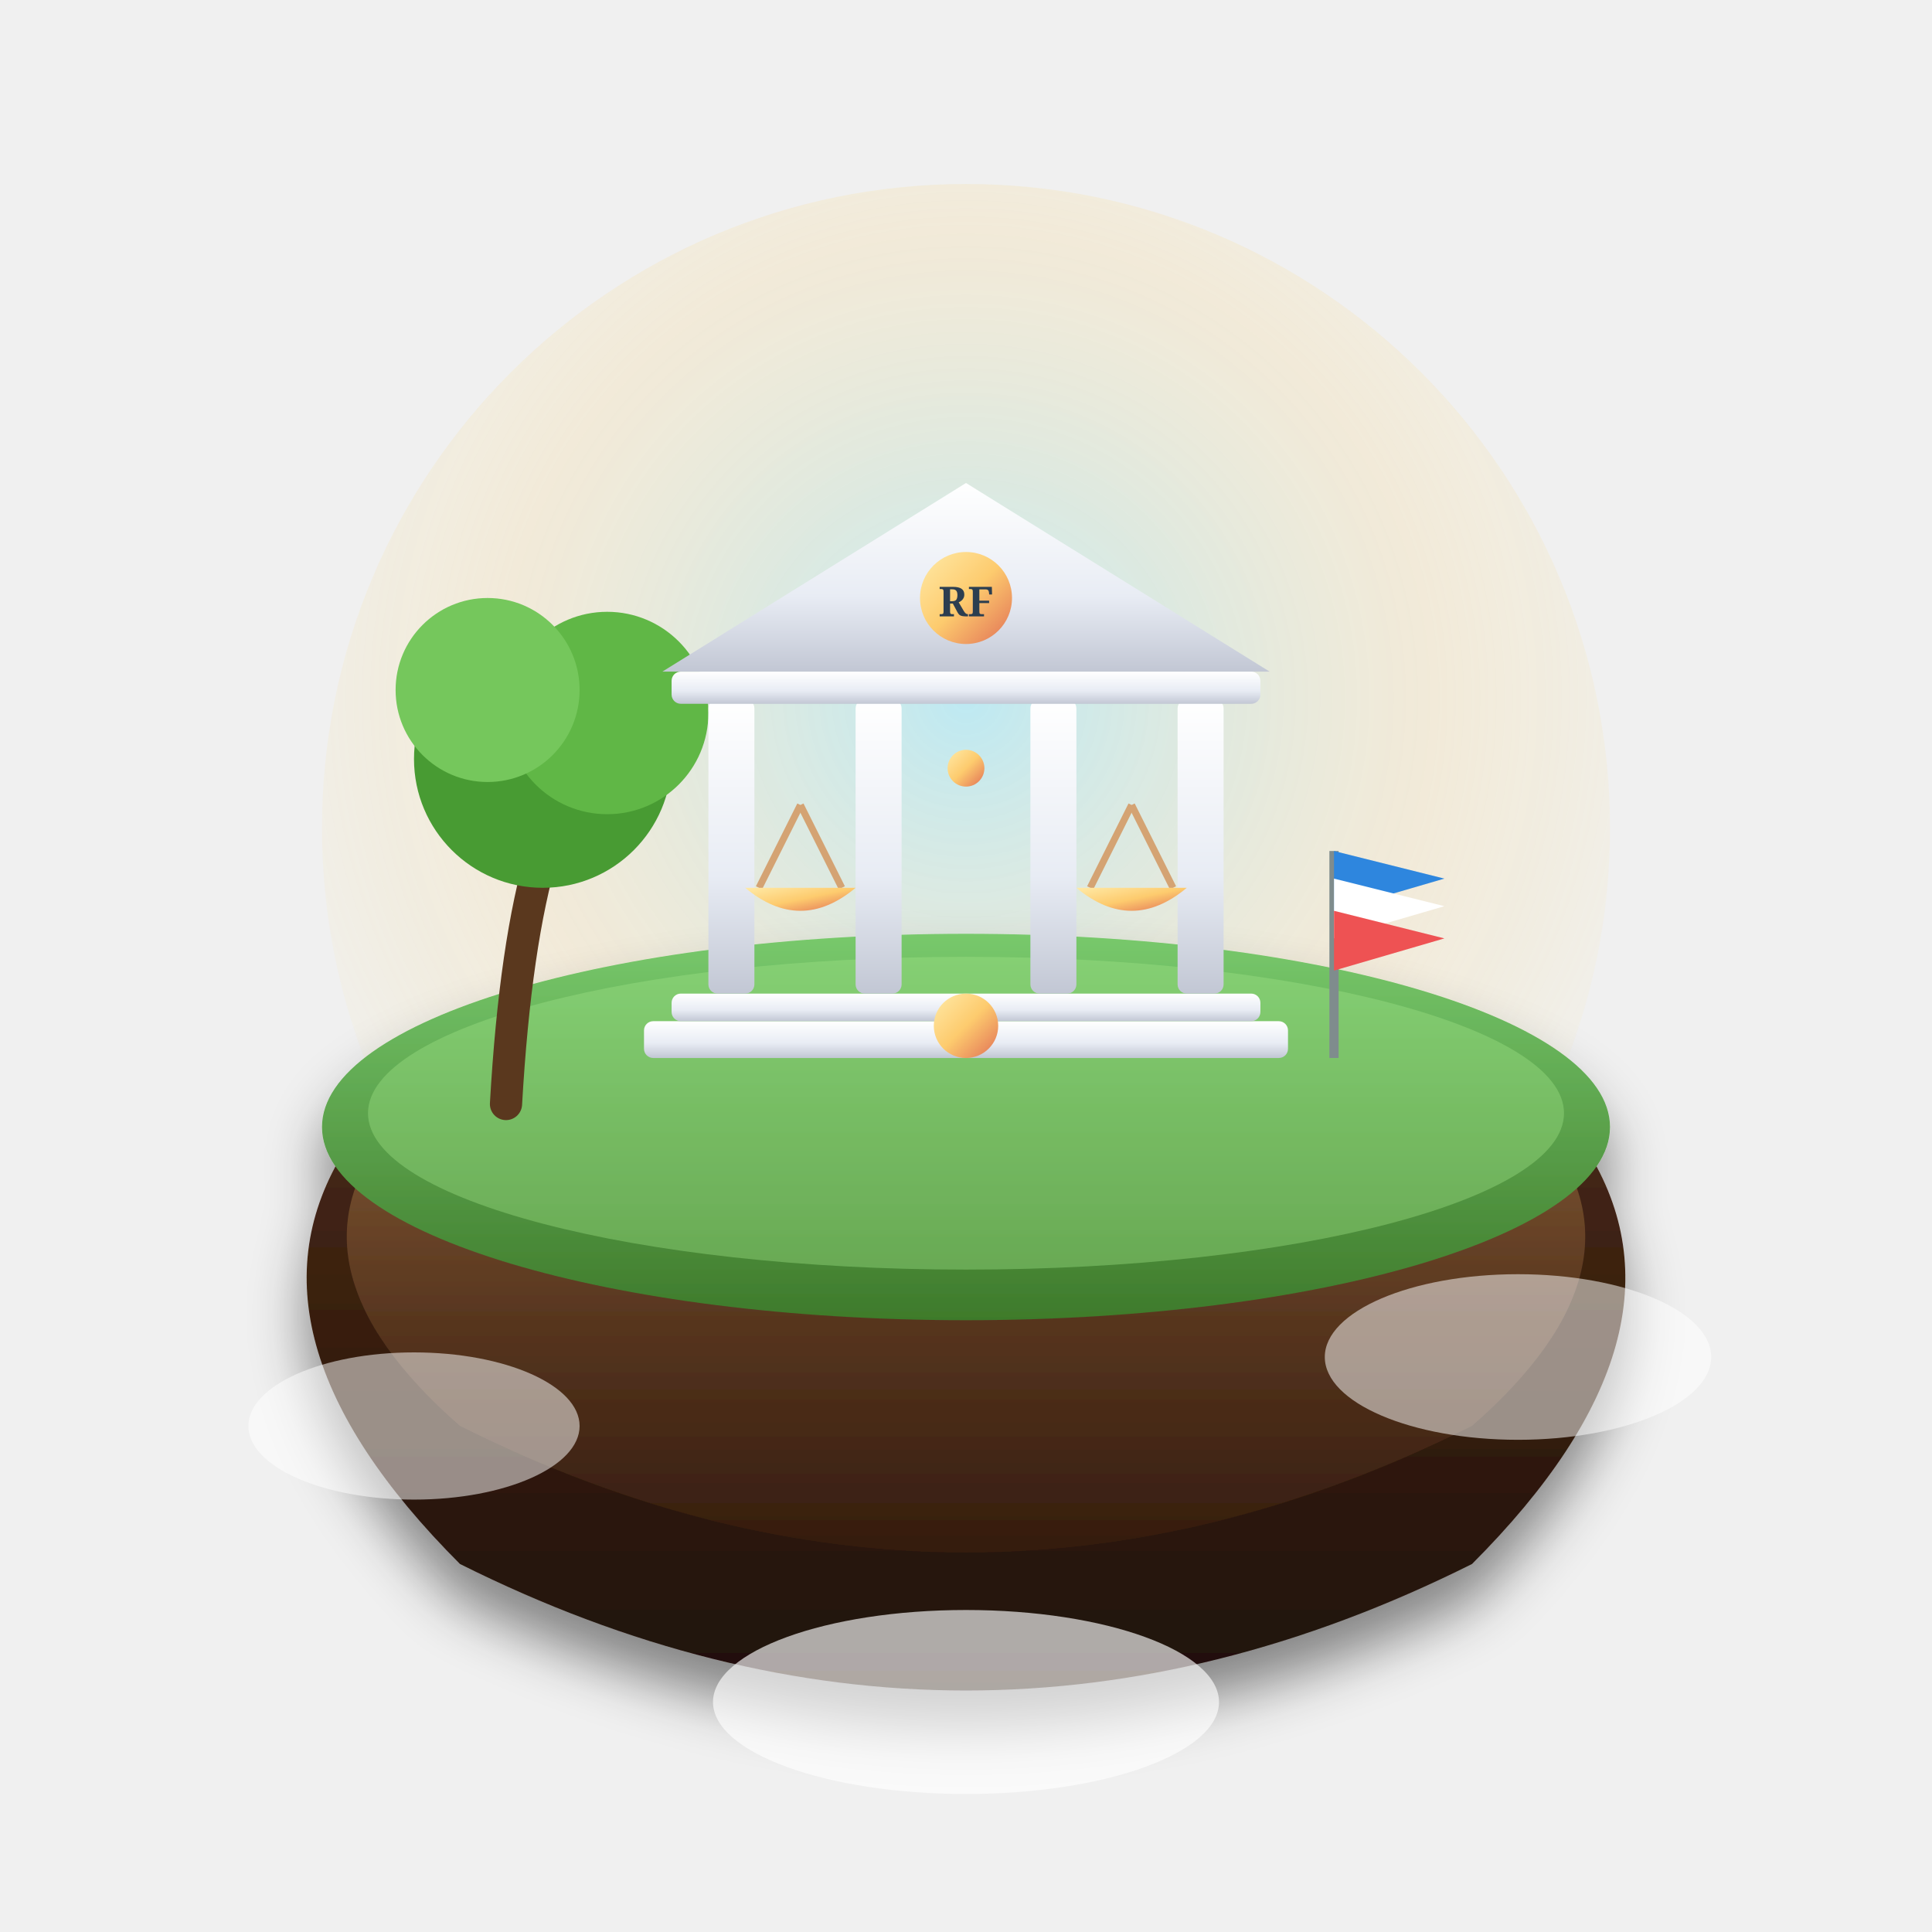
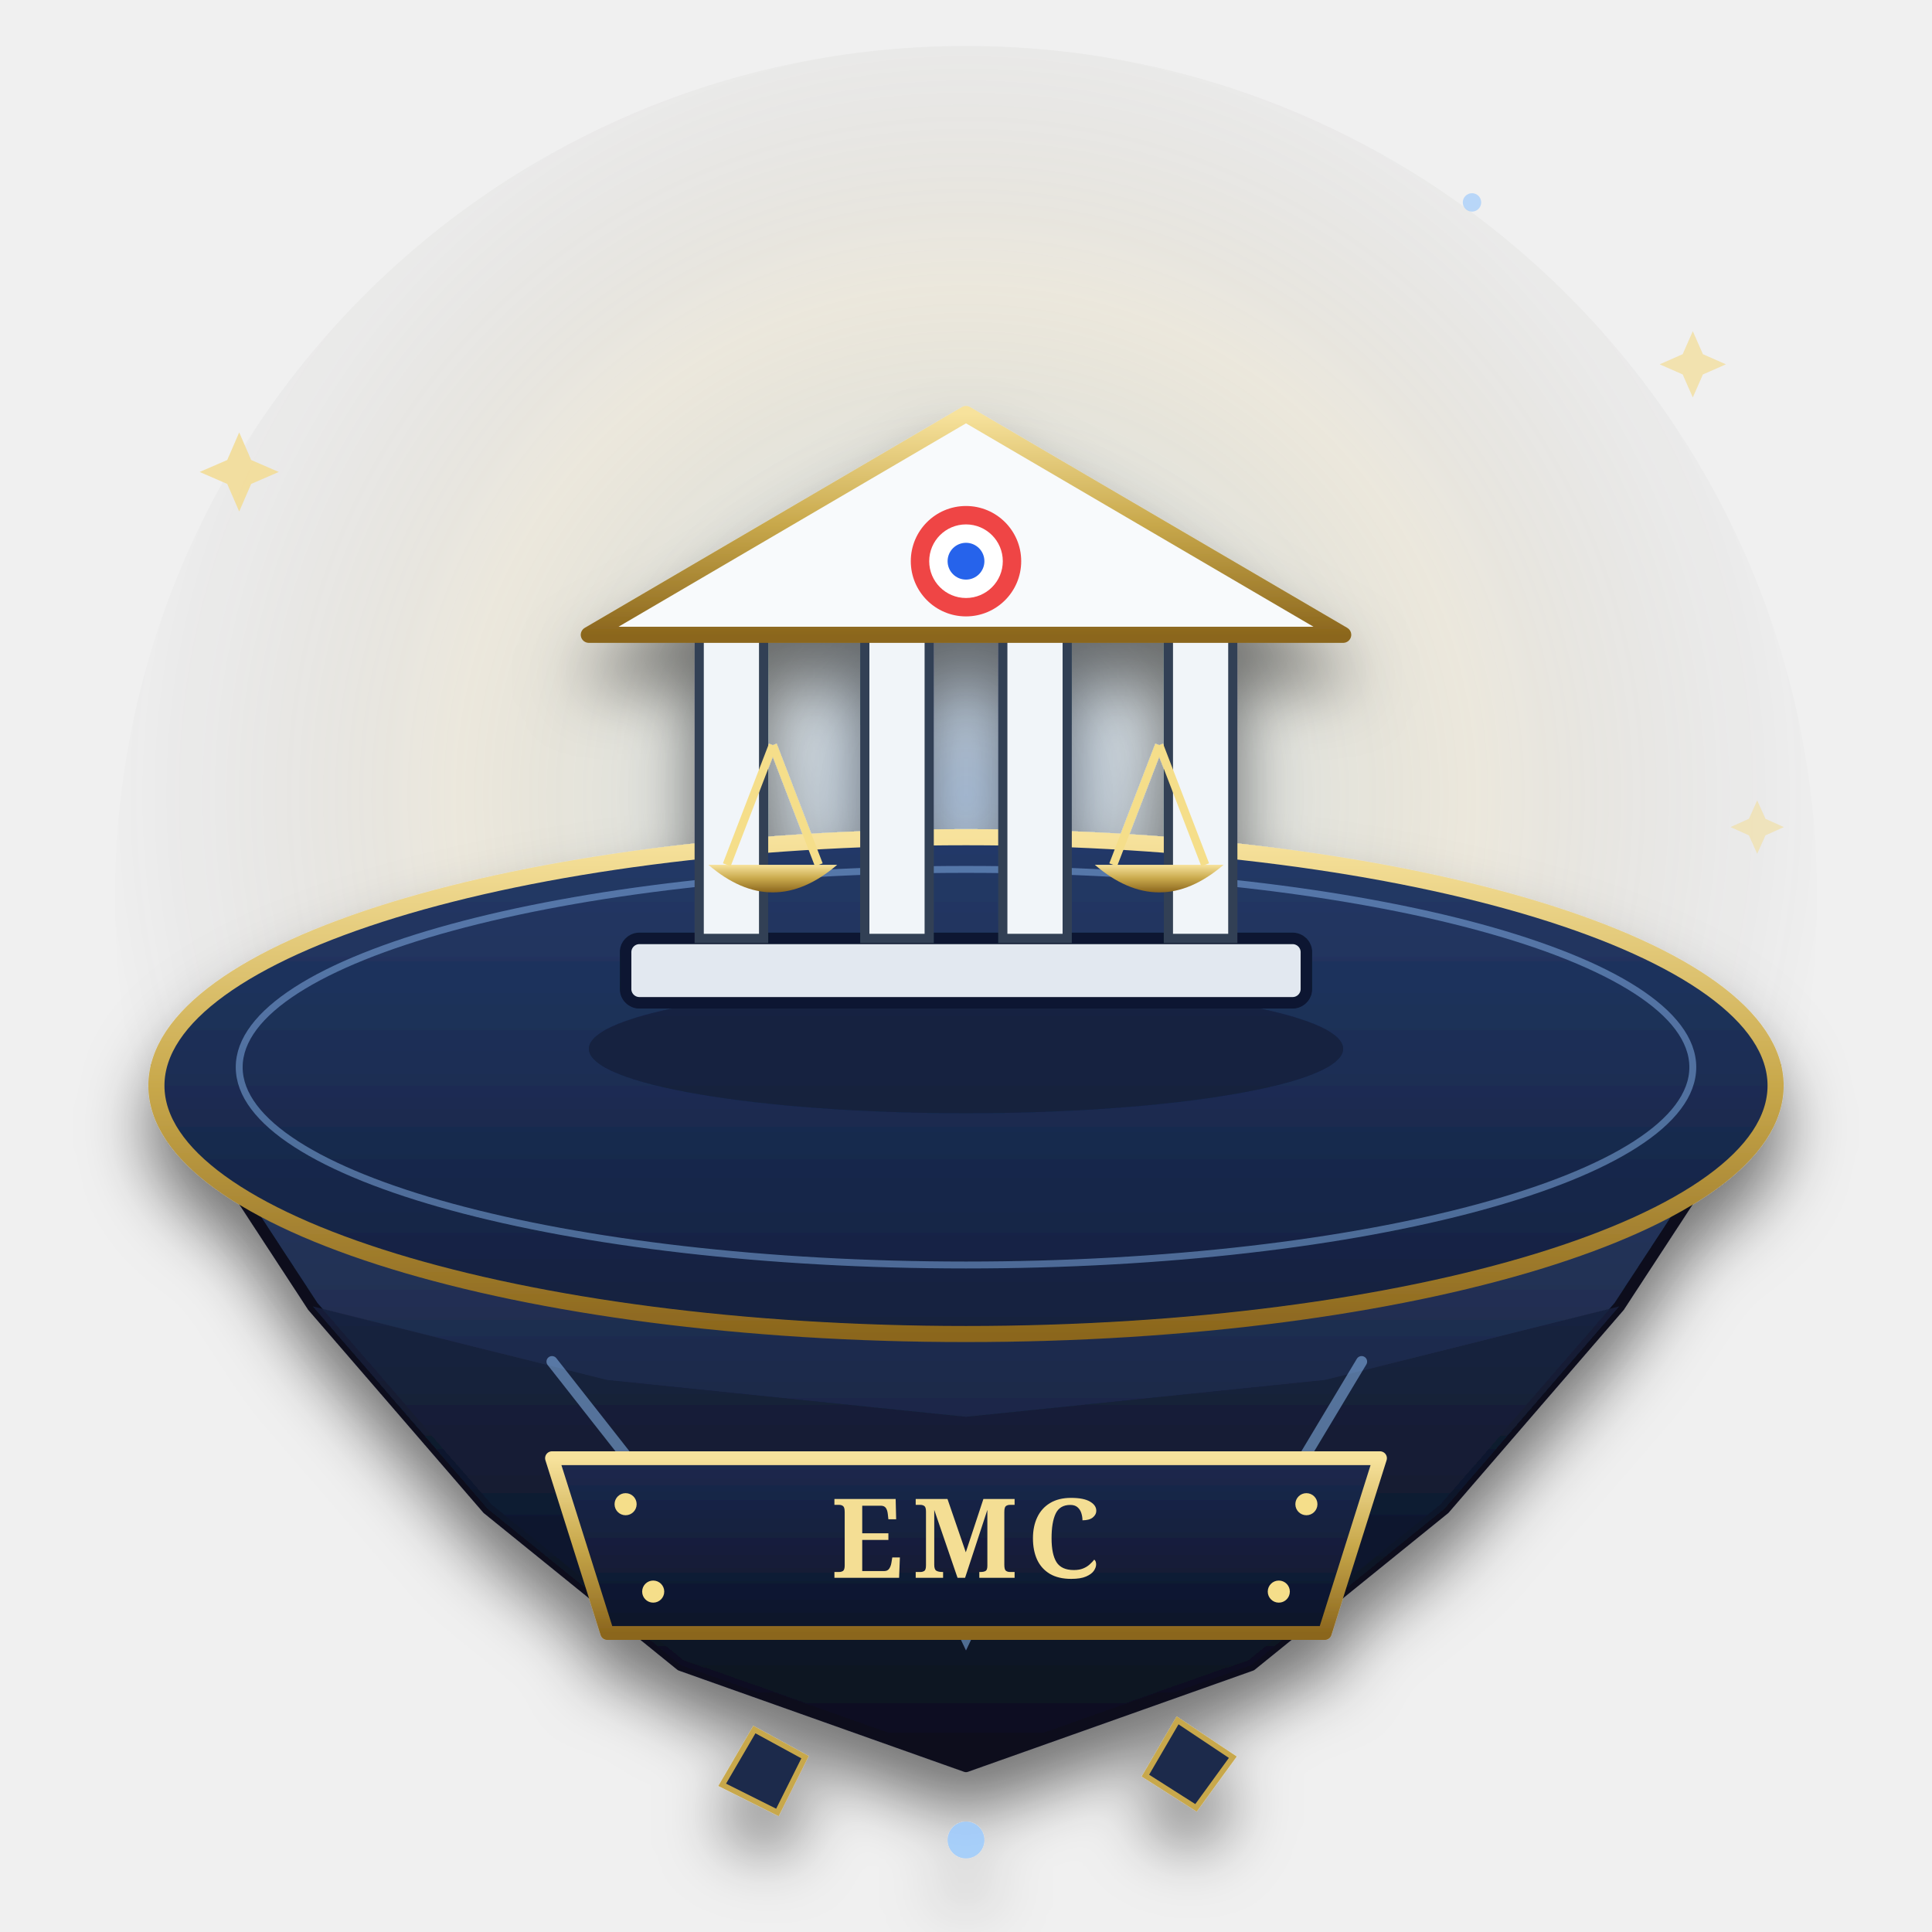
<svg xmlns="http://www.w3.org/2000/svg" viewBox="0 0 420 420" width="420" height="420">
  <defs>
-     <linearGradient id="emcRockTop" x1="0" y1="0" x2="0" y2="1">
-       <stop offset="0" stop-color="#7a5230" />
-       <stop offset="0.5" stop-color="#54331d" />
-       <stop offset="1" stop-color="#341c0e" />
+     <radialGradient id="iemcHalo" cx="0.5" cy="0.44" r="0.52">
+       <stop offset="0" stop-color="#60a5fa" stop-opacity="0.34" />
+       <stop offset="0.58" stop-color="#c8a84b" stop-opacity="0.12" />
+       <stop offset="1" stop-color="#070b1a" stop-opacity="0" />
+     </radialGradient>
+     <linearGradient id="iemcRockTop" x1="0" y1="0" x2="0" y2="1">
+       <stop offset="0" stop-color="#2c3e68" />
+       <stop offset="0.55" stop-color="#192544" />
+       <stop offset="1" stop-color="#0d1428" />
    </linearGradient>
-     <linearGradient id="emcRockDeep" x1="0" y1="0" x2="0" y2="1">
-       <stop offset="0" stop-color="#442614" />
-       <stop offset="1" stop-color="#1f1006" />
+     <linearGradient id="iemcRockDeep" x1="0" y1="0" x2="0" y2="1">
+       <stop offset="0" stop-color="#18223d" />
+       <stop offset="1" stop-color="#080d1b" />
    </linearGradient>
-     <linearGradient id="emcGrass" x1="0" y1="0" x2="0" y2="1">
-       <stop offset="0" stop-color="#78c96c" />
-       <stop offset="1" stop-color="#3e7a2b" />
+     <linearGradient id="iemcPlateau" x1="0" y1="0" x2="0" y2="1">
+       <stop offset="0" stop-color="#243a68" />
+       <stop offset="1" stop-color="#121f3d" />
    </linearGradient>
-     <linearGradient id="emcMarble" x1="0" y1="0" x2="0" y2="1">
-       <stop offset="0" stop-color="#ffffff" />
-       <stop offset="0.6" stop-color="#e8ecf4" />
-       <stop offset="1" stop-color="#c2c7d4" />
+     <linearGradient id="iemcGold" x1="0" y1="0" x2="0" y2="1">
+       <stop offset="0" stop-color="#f7e29c" />
+       <stop offset="0.5" stop-color="#c8a84b" />
+       <stop offset="1" stop-color="#8b661d" />
    </linearGradient>
-     <linearGradient id="emcGold" x1="0" y1="0" x2="1" y2="1">
-       <stop offset="0" stop-color="#ffeaa7" />
-       <stop offset="0.5" stop-color="#fdcb6e" />
-       <stop offset="1" stop-color="#e17055" />
+     <linearGradient id="iemcAccent" x1="0" y1="0" x2="1" y2="1">
+       <stop offset="0" stop-color="#93c5fd" />
+       <stop offset="1" stop-color="#60a5fa" />
    </linearGradient>
-     <radialGradient id="emcHalo" cx="0.5" cy="0.4" r="0.6">
-       <stop offset="0" stop-color="#48dbfb" stop-opacity="0.3" />
-       <stop offset="0.6" stop-color="#feca57" stop-opacity="0.15" />
-       <stop offset="1" stop-color="#ffd32a" stop-opacity="0" />
-     </radialGradient>
-     <filter id="emcShadow" x="-30%" y="-30%" width="160%" height="160%">
-       <feDropShadow dx="0" dy="8" stdDeviation="6" flood-color="#000" flood-opacity="0.45" />
+     <linearGradient id="iemcBanner" x1="0" y1="0" x2="0" y2="1">
+       <stop offset="0" stop-color="#1c2a4f" />
+       <stop offset="1" stop-color="#0c1328" />
+     </linearGradient>
+     <filter id="iemcShadow" x="-25%" y="-25%" width="150%" height="150%">
+       <feDropShadow dx="0" dy="9" stdDeviation="7" flood-color="#000000" flood-opacity="0.52" />
    </filter>
  </defs>
-   <circle cx="210" cy="180" r="140" fill="url(#emcHalo)" />
-   <g filter="url(#emcShadow)">
-     <path d="M 75 250 Q 210 275 345 250 Q 370 290 320 340 Q 210 395 100 340 Q 50 290 75 250 Z" fill="url(#emcRockDeep)" />
-     <path d="M 85 245 Q 210 268 335 245 Q 360 275 320 310 Q 210 365 100 310 Q 60 275 85 245 Z" fill="url(#emcRockTop)" />
-     <ellipse cx="210" cy="245" rx="140" ry="42" fill="url(#emcGrass)" />
-     <ellipse cx="210" cy="242" rx="130" ry="34" fill="#9de286" fill-opacity="0.4" />
+   <circle cx="210" cy="195" r="185" fill="url(#iemcHalo)" />
+   <g fill="#f2dc96">
+     <path d="M52 94 l2.6 6 6 2.6 -6 2.6 -2.6 6 -2.6 -6 -6 -2.6 6 -2.6 Z" opacity="0.88" />
+     <path d="M368 72 l2.2 5 5 2.2 -5 2.2 -2.2 5 -2.2 -5 -5 -2.2 5 -2.2 Z" opacity="0.72" />
+     <path d="M382 174 l1.8 4 4 1.8 -4 1.8 -1.8 4 -1.8 -4 -4 -1.8 4 -1.8 Z" opacity="0.55" />
+     <circle cx="64" cy="210" r="2.4" fill="#93c5fd" opacity="0.65" />
+     <circle cx="352" cy="264" r="2.6" opacity="0.5" />
+     <circle cx="320" cy="44" r="2" fill="#93c5fd" opacity="0.6" />
  </g>
-   <g>
-     <path d="M 110 240 Q 112 205 118 185" stroke="#5a381e" stroke-width="7" stroke-linecap="round" />
-     <circle cx="118" cy="165" r="28" fill="#489b33" />
-     <circle cx="132" cy="155" r="22" fill="#60b746" />
-     <circle cx="106" cy="150" r="20" fill="#75c75c" />
-   </g>
-   <g id="temple">
-     <rect x="140" y="222" width="140" height="8" rx="2" fill="url(#emcMarble)" />
-     <rect x="146" y="216" width="128" height="6" rx="2" fill="url(#emcMarble)" />
-     <rect x="154" y="152" width="10" height="64" rx="2" fill="url(#emcMarble)" />
-     <rect x="186" y="152" width="10" height="64" rx="2" fill="url(#emcMarble)" />
-     <rect x="224" y="152" width="10" height="64" rx="2" fill="url(#emcMarble)" />
-     <rect x="256" y="152" width="10" height="64" rx="2" fill="url(#emcMarble)" />
-     <rect x="146" y="146" width="128" height="7" rx="2" fill="url(#emcMarble)" />
-     <polygon points="144,146 210,105 276,146" fill="url(#emcMarble)" />
-     <circle cx="210" cy="130" r="10" fill="url(#emcGold)" />
-     <text x="210" y="134" font-family="'Cinzel', serif" font-weight="bold" font-size="9" fill="#2c3e50" text-anchor="middle">RF</text>
-   </g>
-   <g id="balance" transform="translate(210, 195)">
-     <line x1="0" y1="-28" x2="0" y2="28" stroke="url(#emcGold)" stroke-width="4" stroke-linecap="round" />
-     <circle cx="0" cy="-28" r="4" fill="url(#emcGold)" />
-     <circle cx="0" cy="28" r="7" fill="url(#emcGold)" />
-     <line x1="-36" y1="-20" x2="36" y2="-20" stroke="url(#emcGold)" stroke-width="3" stroke-linecap="round" />
-     <line x1="-36" y1="-20" x2="-45" y2="-2" stroke="#d4a373" stroke-width="1.5" />
-     <line x1="-36" y1="-20" x2="-27" y2="-2" stroke="#d4a373" stroke-width="1.5" />
-     <path d="M -48 -2 Q -36 8 -24 -2 Z" fill="url(#emcGold)" />
-     <line x1="36" y1="-20" x2="27" y2="-2" stroke="#d4a373" stroke-width="1.5" />
-     <line x1="36" y1="-20" x2="45" y2="-2" stroke="#d4a373" stroke-width="1.5" />
-     <path d="M 24 -2 Q 36 8 48 -2 Z" fill="url(#emcGold)" />
-   </g>
-   <g transform="translate(290, 185)">
-     <line x1="0" y1="0" x2="0" y2="45" stroke="#7f8c8d" stroke-width="2" />
-     <polygon points="0,0 24,6 0,13" fill="#2e86de" />
-     <polygon points="0,6 24,12 0,19" fill="#ffffff" />
-     <polygon points="0,13 24,19 0,26" fill="#ee5253" />
-   </g>
-   <g opacity="0.85">
-     <ellipse cx="90" cy="310" rx="36" ry="16" fill="#ffffff" opacity="0.6" />
-     <ellipse cx="330" cy="295" rx="42" ry="18" fill="#ffffff" opacity="0.6" />
-     <ellipse cx="210" cy="370" rx="55" ry="20" fill="#ffffff" opacity="0.75" />
+   <g filter="url(#iemcShadow)">
+     <path d="M34 232 L210 264 L386 232 L352 284 L314 328 L272 362 L210 384 L148 362 L106 328 L68 284 Z" fill="url(#iemcRockTop)" stroke="#080e1d" stroke-width="2.5" stroke-linejoin="round" />
+     <path d="M68 284 L132 300 L210 308 L288 300 L352 284 L314 328 L272 362 L210 384 L148 362 L106 328 Z" fill="url(#iemcRockDeep)" opacity="0.85" />
+     <path d="M120 296 L142 324 M296 296 L278 326 M192 318 L210 356 L228 318" stroke="#93c5fd" stroke-width="2.4" stroke-linecap="round" opacity="0.5" fill="none" />
+     <polygon points="164,376 175,382 169,394 157,388" fill="#1b294c" stroke="#c8a84b" stroke-width="1.2" />
+     <polygon points="256,374 268,382 260,393 249,386" fill="#1b294c" stroke="#c8a84b" stroke-width="1.2" />
+     <circle cx="210" cy="400" r="4" fill="#93c5fd" opacity="0.75" />
+     <ellipse cx="210" cy="236" rx="176" ry="54" fill="url(#iemcPlateau)" stroke="url(#iemcGold)" stroke-width="3.5" />
+     <ellipse cx="210" cy="232" rx="158" ry="43" fill="none" stroke="#93c5fd" stroke-width="1.5" stroke-opacity="0.45" />
+     <g transform="translate(210 150)">
+       <ellipse cx="0" cy="78" rx="82" ry="14" fill="#091326" opacity="0.45" />
+       <rect x="-74" y="54" width="148" height="14" rx="3" fill="#e2e8f0" stroke="#0c1830" stroke-width="2.5" />
+       <rect x="-58" y="-12" width="14" height="66" fill="#f1f5f9" stroke="#334155" stroke-width="2" />
+       <rect x="-22" y="-12" width="14" height="66" fill="#f1f5f9" stroke="#334155" stroke-width="2" />
+       <rect x="8" y="-12" width="14" height="66" fill="#f1f5f9" stroke="#334155" stroke-width="2" />
+       <rect x="44" y="-12" width="14" height="66" fill="#f1f5f9" stroke="#334155" stroke-width="2" />
+       <polygon points="-82,-12 0,-60 82,-12" fill="#f8fafc" stroke="url(#iemcGold)" stroke-width="3.5" stroke-linejoin="round" />
+       <circle cx="0" cy="-28" r="12" fill="#ef4444" />
+       <circle cx="0" cy="-28" r="8" fill="#ffffff" />
+       <circle cx="0" cy="-28" r="4" fill="#2563eb" />
+       <g transform="translate(0 28)">
+         <line x1="0" y1="-26" x2="0" y2="34" stroke="url(#iemcGold)" stroke-width="5" stroke-linecap="round" />
+         <line x1="-42" y1="-16" x2="42" y2="-16" stroke="url(#iemcGold)" stroke-width="4" stroke-linecap="round" />
+         <path d="M-56 10 Q-42 22 -28 10 Z M28 10 Q42 22 56 10 Z" fill="url(#iemcGold)" />
+         <path d="M-42 -16 L-52 10 M-42 -16 L-32 10 M42 -16 L32 10 M42 -16 L52 10" stroke="#f5de8a" stroke-width="1.8" />
+       </g>
+     </g>
+     <g transform="translate(210 336)">
+       <path d="M-90 -19 L90 -19 L78 19 L-78 19 Z" fill="url(#iemcBanner)" stroke="url(#iemcGold)" stroke-width="3" stroke-linejoin="round" />
+       <g fill="#f5de8a">
+         <circle cx="-74" cy="-9" r="2.4" />
+         <circle cx="74" cy="-9" r="2.4" />
+         <circle cx="-68" cy="10" r="2.4" />
+         <circle cx="68" cy="10" r="2.4" />
+       </g>
+       <text x="0" y="7" text-anchor="middle" font-family="Cinzel, Georgia, serif" font-size="24" font-weight="700" fill="#f4de94" letter-spacing="2">EMC</text>
+     </g>
  </g>
</svg>
